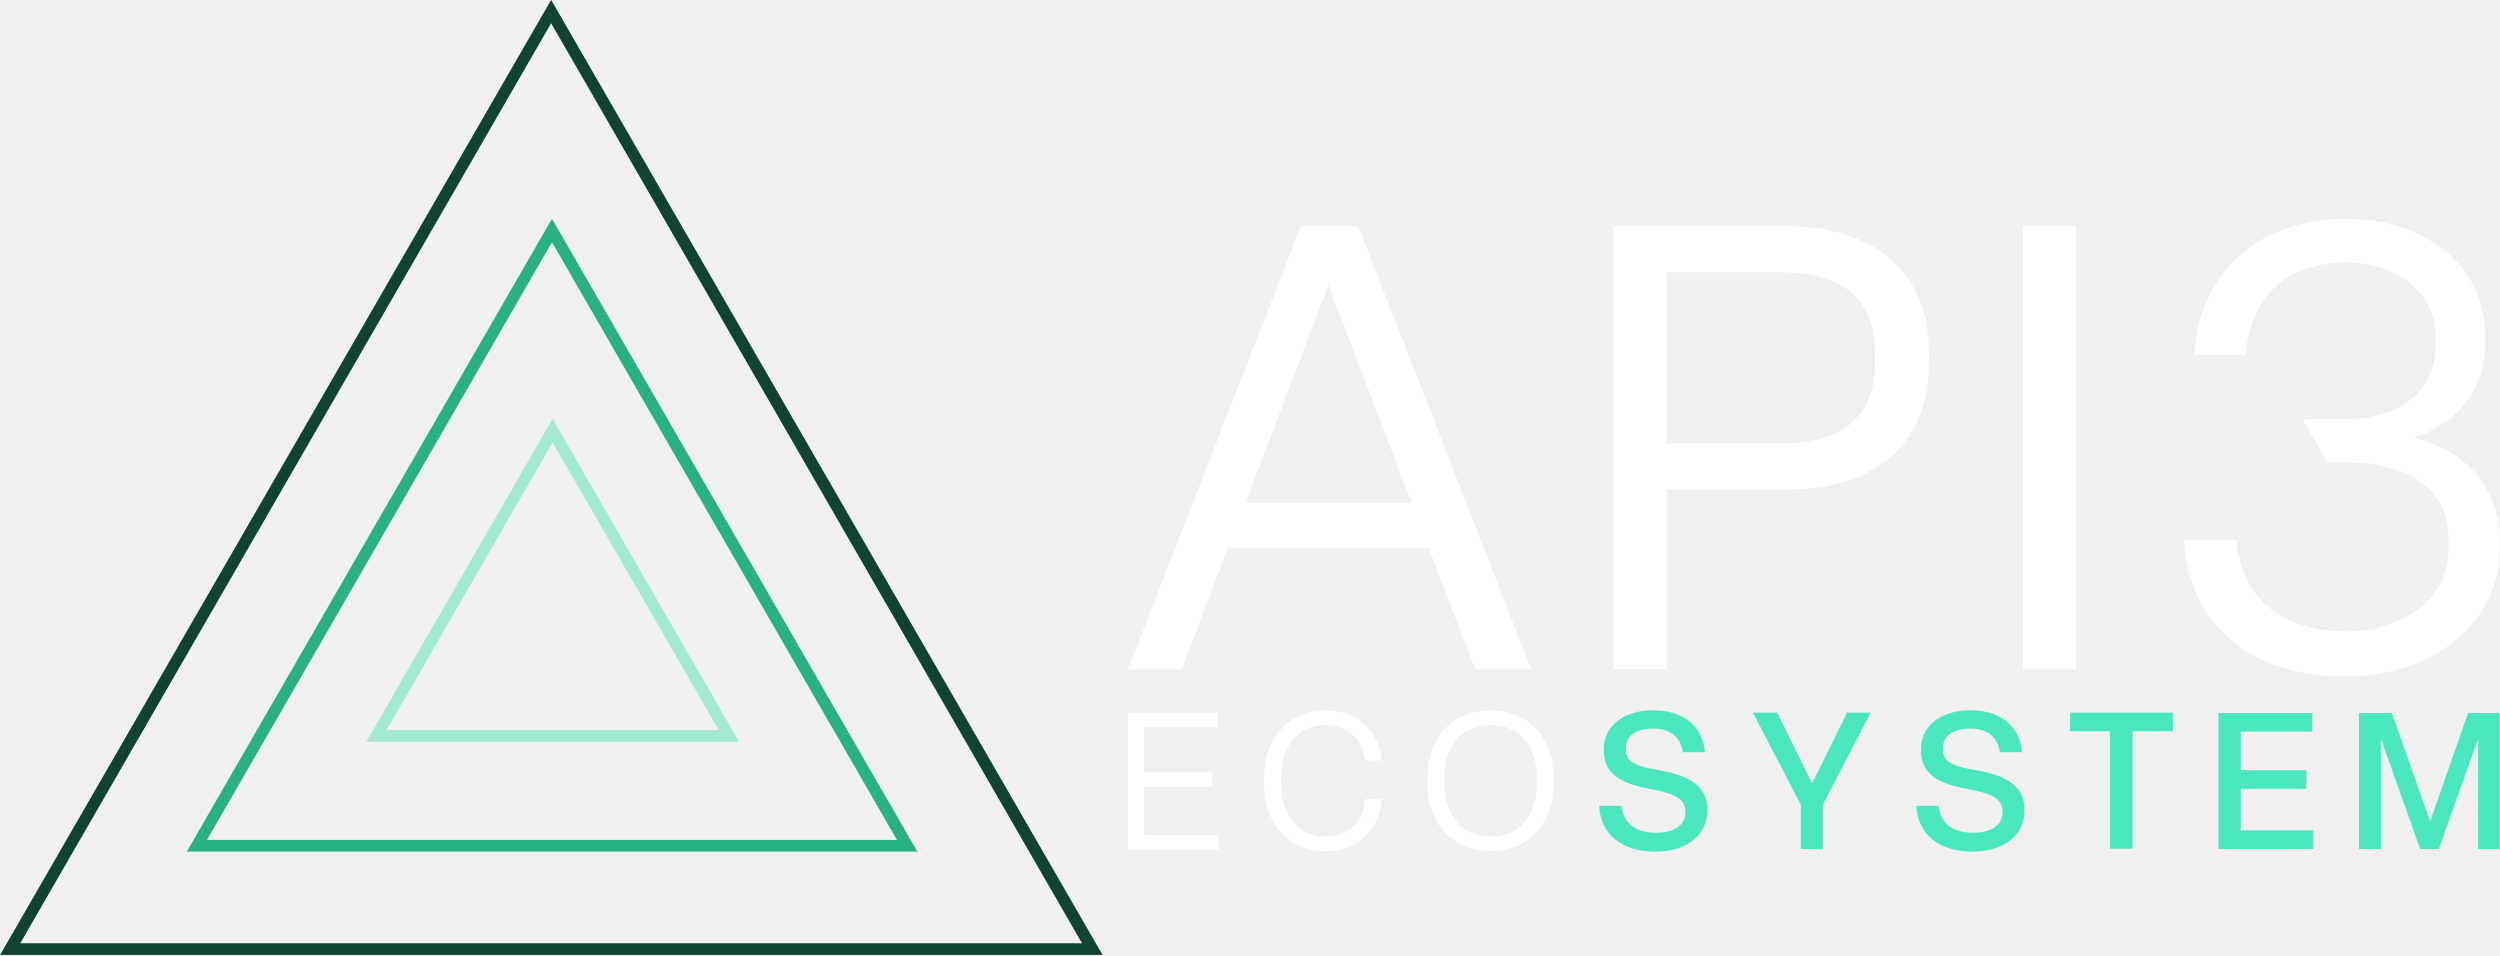
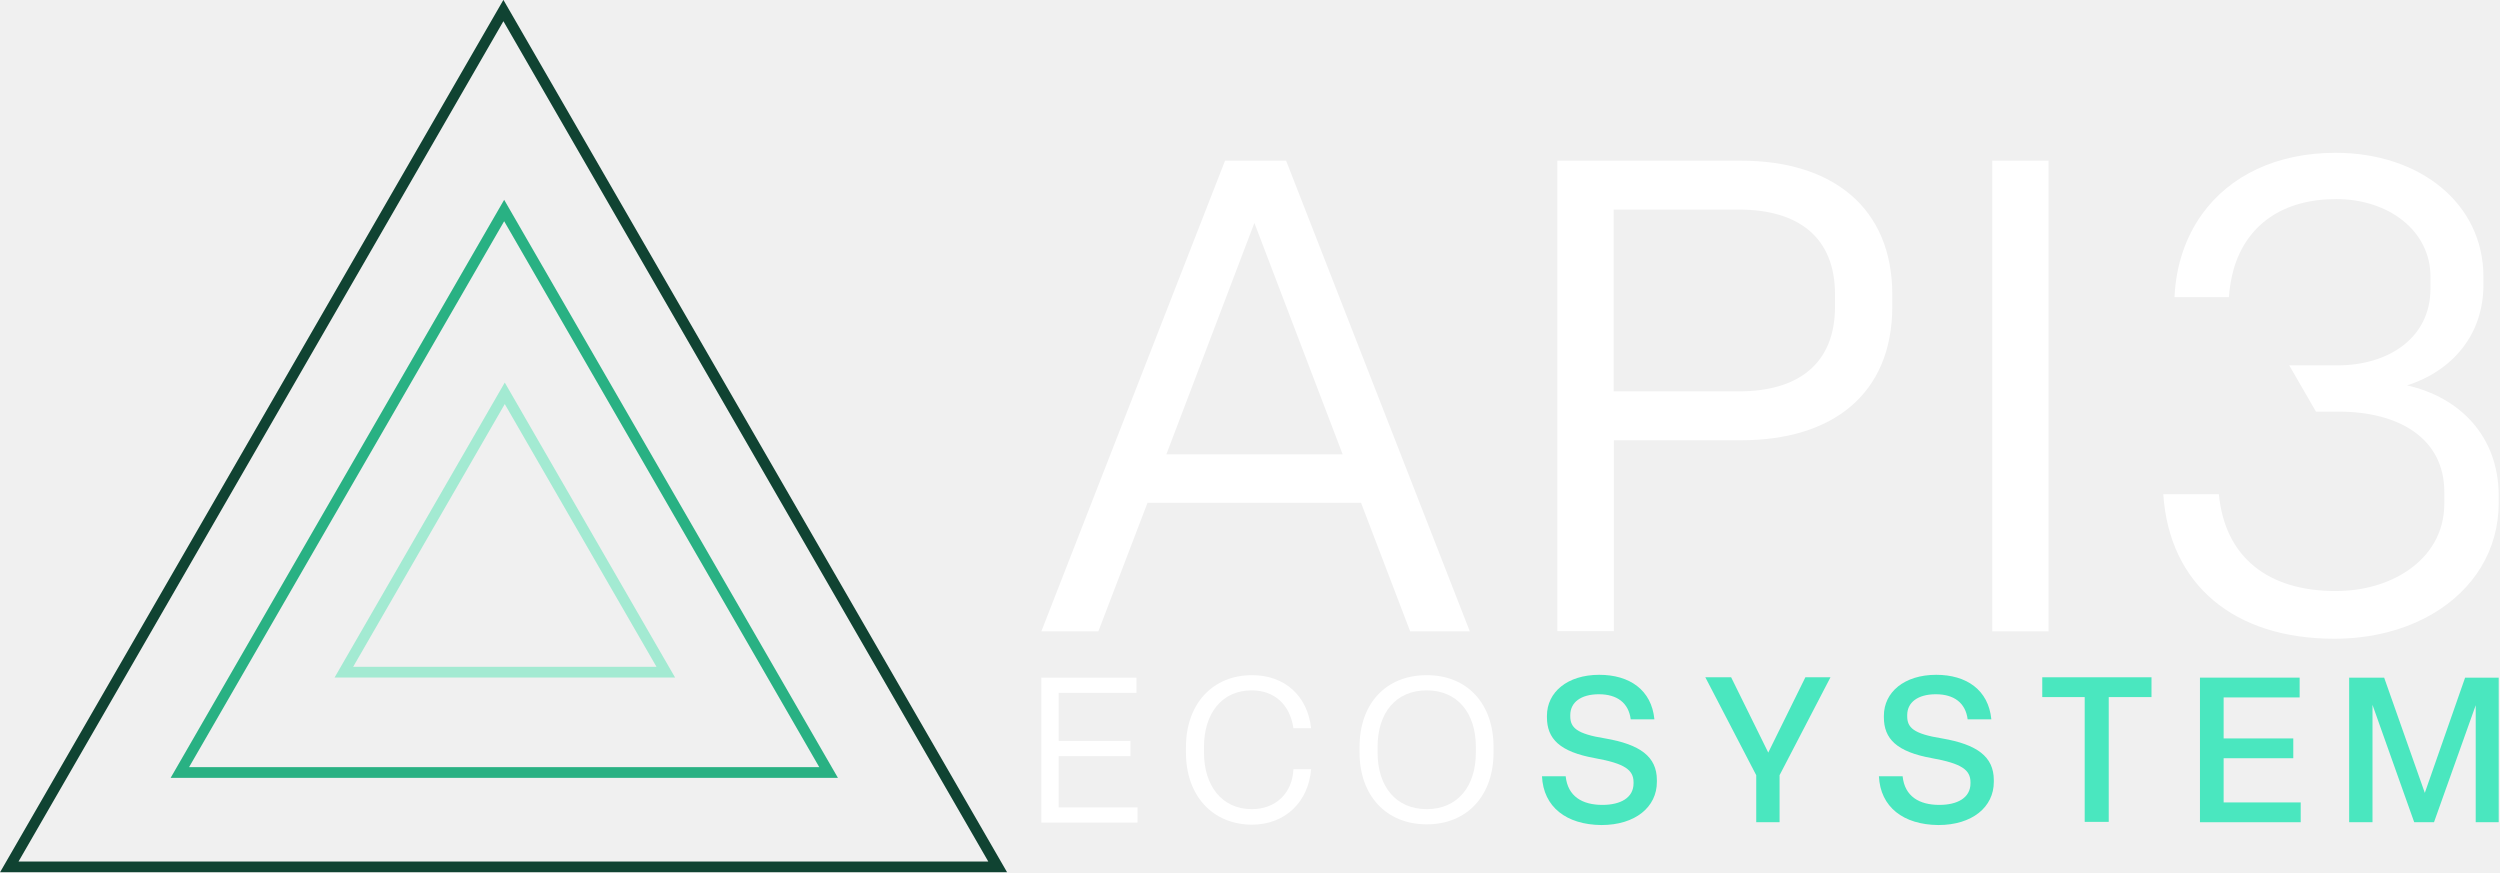
- <svg xmlns="http://www.w3.org/2000/svg" width="100%" height="100%" viewBox="0 0 1065 407" version="1.1" xml:space="preserve" style="fill-rule:evenodd;clip-rule:evenodd;stroke-linejoin:round;stroke-miterlimit:2;">
+ <svg xmlns="http://www.w3.org/2000/svg" width="100%" height="100%" viewBox="0 0 1166 407" version="1.1" xml:space="preserve" style="fill-rule:evenodd;clip-rule:evenodd;stroke-linejoin:round;stroke-miterlimit:2;">
  <g transform="matrix(1,0,0,1,-20859.2,-13347.5)">
    <g transform="matrix(5.66657,0,0,3.22938,52953.8,2199.47)">
      <g id="logo-full" transform="matrix(0.176473,0,0,0.309657,-5736.24,3347.15)">
        <g transform="matrix(9.14591,0,0,5.17886,52158.8,-19523.7)">
          <g transform="matrix(0.177261,0,0,0.309657,-7476.08,-681.082)">
            <path d="M10400.7,14585.1L10545.6,14838.8L10255.9,14838.8L10400.7,14585.1ZM10400.7,14591.3L10261.2,14835.7L10540.2,14835.7L10400.7,14591.3Z" style="fill:rgb(16,67,50);" />
          </g>
          <g transform="matrix(0.117463,0,0,0.205196,-6854.1,860.496)">
            <path d="M10400.7,14585.1L10545.6,14838.8L10255.9,14838.8L10400.7,14585.1ZM10400.7,14594.5L10263.9,14834.1L10537.5,14834.1L10400.7,14594.5Z" style="fill:rgb(41,177,131);" />
          </g>
          <g transform="matrix(0.0599381,0,0,0.104706,-6255.77,2342.61)">
            <path d="M10400.7,14585.1L10545.6,14838.8L10255.9,14838.8L10400.7,14585.1ZM10400.7,14603.6L10271.7,14829.6L10529.8,14829.6L10400.7,14603.6Z" style="fill:rgb(163,234,210);" />
          </g>
        </g>
-         <g transform="matrix(1.41755,0,0,1.41755,-372.054,-295.189)">
+         <g transform="matrix(1.64875,0,0,1.64875,-572.81,-435.787)">
          <path d="M890.8,702.5L890.8,661.5L917.7,661.5L917.7,665.8L895.7,665.8L895.7,679.4L916,679.4L916,683.7L895.7,683.7L895.7,698.2L918,698.2L918,702.5L890.8,702.5Z" style="fill:white;fill-rule:nonzero;" />
          <g transform="matrix(1,0,0,1,-24.7931,0)">
            <path d="M956.5,682.7L956.5,681.1C956.5,669.1 963.9,660.8 975.2,660.8C984.5,660.8 990.9,666.7 991.9,675.8L986.9,675.8C985.9,669 981.4,665.1 975.1,665.1C966.6,665.1 961.6,671.7 961.6,681.1L961.6,682.7C961.6,692.1 966.7,698.7 975.1,698.7C982,698.7 986.6,694.1 986.9,687.4L991.9,687.4C991.2,696.4 984.8,703.1 975.1,703.1C964,703 956.5,694.9 956.5,682.7Z" style="fill:white;fill-rule:nonzero;" />
          </g>
          <g transform="matrix(1,0,0,1,-49.8862,0)">
            <path d="M1030.7,682.7L1030.7,681.1C1030.7,668.9 1038.1,660.8 1049.7,660.8C1061.3,660.8 1068.6,669 1068.6,681.1L1068.6,682.7C1068.6,694.8 1061.2,703 1049.7,703C1038.2,703 1030.7,694.8 1030.7,682.7ZM1063.6,682.7L1063.6,681.1C1063.6,671.5 1058.4,665.1 1049.7,665.1C1041,665.1 1035.8,671.4 1035.8,681.1L1035.8,682.7C1035.8,692.3 1041,698.7 1049.7,698.7C1058.4,698.7 1063.6,692.3 1063.6,682.7Z" style="fill:white;fill-rule:nonzero;" />
          </g>
          <g transform="matrix(1,0,0,1,-74.9794,0)">
            <path d="M1107.4,689.4L1114.1,689.4C1114.7,695.1 1118.8,697.5 1124.5,697.5C1129.6,697.5 1133.3,695.5 1133.3,691.4L1133.3,691.1C1133.3,687.6 1130.8,685.8 1122.5,684.3C1112.4,682.5 1108.8,678.8 1108.8,672.7L1108.8,672.3C1108.8,665.6 1114.6,660.7 1123.6,660.7C1132.2,660.7 1138.4,665 1139.2,673.3L1132.5,673.3C1131.9,668.6 1128.6,666.2 1123.5,666.2C1118.4,666.2 1115.4,668.5 1115.4,672.1L1115.4,672.4C1115.4,675.6 1117.1,677.4 1125.3,678.7C1135.1,680.4 1139.9,683.8 1139.9,690.5L1139.9,691C1139.9,698.1 1133.8,703.2 1124.2,703.2C1114.3,703.1 1107.8,698.1 1107.4,689.4Z" style="fill:rgb(74,231,191);fill-rule:nonzero;" />
          </g>
          <g transform="matrix(1,0,0,1,-96.5725,0)">
            <path d="M1189.6,702.4L1189.6,689.1L1175.2,661.4L1182.5,661.4L1193,682.7L1203.5,661.4L1210.6,661.4L1196.2,689.1L1196.2,702.4L1189.6,702.4Z" style="fill:rgb(74,231,191);fill-rule:nonzero;" />
          </g>
          <g transform="matrix(1,0,0,1,-118.066,0)">
            <path d="M1245.8,689.4L1252.5,689.4C1253.1,695.1 1257.2,697.5 1262.9,697.5C1268,697.5 1271.7,695.5 1271.7,691.4L1271.7,691.1C1271.7,687.6 1269.2,685.8 1260.9,684.3C1250.8,682.5 1247.2,678.8 1247.2,672.7L1247.2,672.3C1247.2,665.6 1253,660.7 1262,660.7C1270.6,660.7 1276.8,665 1277.6,673.3L1270.9,673.3C1270.3,668.6 1267,666.2 1261.9,666.2C1256.8,666.2 1253.8,668.5 1253.8,672.1L1253.8,672.4C1253.8,675.6 1255.5,677.4 1263.7,678.7C1273.5,680.4 1278.3,683.8 1278.3,690.5L1278.3,691C1278.3,698.1 1272.2,703.2 1262.6,703.2C1252.7,703.1 1246.2,698.1 1245.8,689.4Z" style="fill:rgb(74,231,191);fill-rule:nonzero;" />
          </g>
          <g transform="matrix(1,0,0,1,-139.959,0)">
            <path d="M1325.9,702.4L1325.9,667L1313.9,667L1313.9,661.4L1344.8,661.4L1344.8,667L1332.7,667L1332.7,702.3L1325.9,702.3L1325.9,702.4Z" style="fill:rgb(74,231,191);fill-rule:nonzero;" />
          </g>
          <g transform="matrix(1,0,0,1,-165.352,0)">
            <path d="M1383.9,702.4L1383.9,661.5L1412.1,661.5L1412.1,667.1L1390.6,667.1L1390.6,678.7L1410.3,678.7L1410.3,684.3L1390.6,684.3L1390.6,696.8L1412.4,696.8L1412.4,702.4L1383.9,702.4Z" style="fill:rgb(74,231,191);fill-rule:nonzero;" />
          </g>
          <g transform="matrix(1,0,0,1,-192.145,0)">
            <path d="M1452.9,702.4L1452.9,661.5L1462.8,661.5L1474.3,694.1L1485.7,661.5L1495.2,661.5L1495.2,702.4L1488.7,702.4L1488.7,669.3L1476.9,702.4L1471.3,702.4L1459.5,669.2L1459.5,702.4L1452.9,702.4Z" style="fill:rgb(74,231,191);fill-rule:nonzero;" />
          </g>
        </g>
-         <g transform="matrix(0.956609,0,0,0.956609,38.6483,28.4711)">
+         <g transform="matrix(1.11263,0,0,1.11263,-95.1217,-59.3386)">
          <path d="M1045.3,622.5L1024.7,568.6L935.2,568.6L914.6,622.5L890.7,622.5L967.7,425.2L993.3,425.2L1070.3,622.5L1045.3,622.5ZM943.1,548.3L1017,548.3L980,451.3L943.1,548.3Z" style="fill:white;fill-rule:nonzero;" />
          <path d="M1107,622.5L1107,425.2L1184,425.2C1222.3,425.2 1247.4,444.9 1247.4,481.3L1247.4,486.3C1247.4,523 1222.4,542.4 1184,542.4L1130.7,542.4L1130.7,622.4L1107,622.4L1107,622.5ZM1130.6,521.9L1183.1,521.9C1207.8,521.9 1223.4,510.5 1223.4,486.3L1223.4,481.3C1223.4,457.1 1207.8,445.7 1183.1,445.7L1130.6,445.7L1130.6,521.9Z" style="fill:white;fill-rule:nonzero;" />
          <rect x="1289.3" y="425.2" width="23.6" height="197.3" style="fill:white;fill-rule:nonzero;" />
          <path d="M1463.2,519.4C1482.1,513.3 1495.2,498.3 1495.2,477.2L1495.2,473.9C1495.2,443.1 1468.5,421.9 1433.2,421.9C1408.5,421.9 1388.8,431.5 1377.2,447.7C1370.4,457.2 1366.3,469 1365.7,482.4L1388.5,482.4C1388.8,478.2 1389.5,474.3 1390.5,470.7C1395.9,452 1411.2,441.3 1433.5,441.3C1455.5,441.3 1473,454.6 1473,473.8L1473,478.8C1473,499.9 1454.9,511 1434.1,511L1413.8,511L1425,530.4L1434.6,530.4C1459.6,530.4 1478.8,541.5 1478.8,564L1478.8,569C1478.8,581.1 1472.8,590.7 1463.5,597C1455.3,602.6 1444.7,605.6 1433.2,605.6C1404.9,605.6 1386.8,591.4 1384.3,565L1361,565C1363.5,602.8 1390.5,625.6 1432.7,625.6C1448.4,625.6 1462.6,621.8 1474,615.1C1491,605.1 1501.6,588.6 1501.6,568.7L1501.6,565.4C1501.5,540.8 1485.4,524.4 1463.2,519.4Z" style="fill:white;fill-rule:nonzero;" />
        </g>
      </g>
    </g>
  </g>
</svg>
